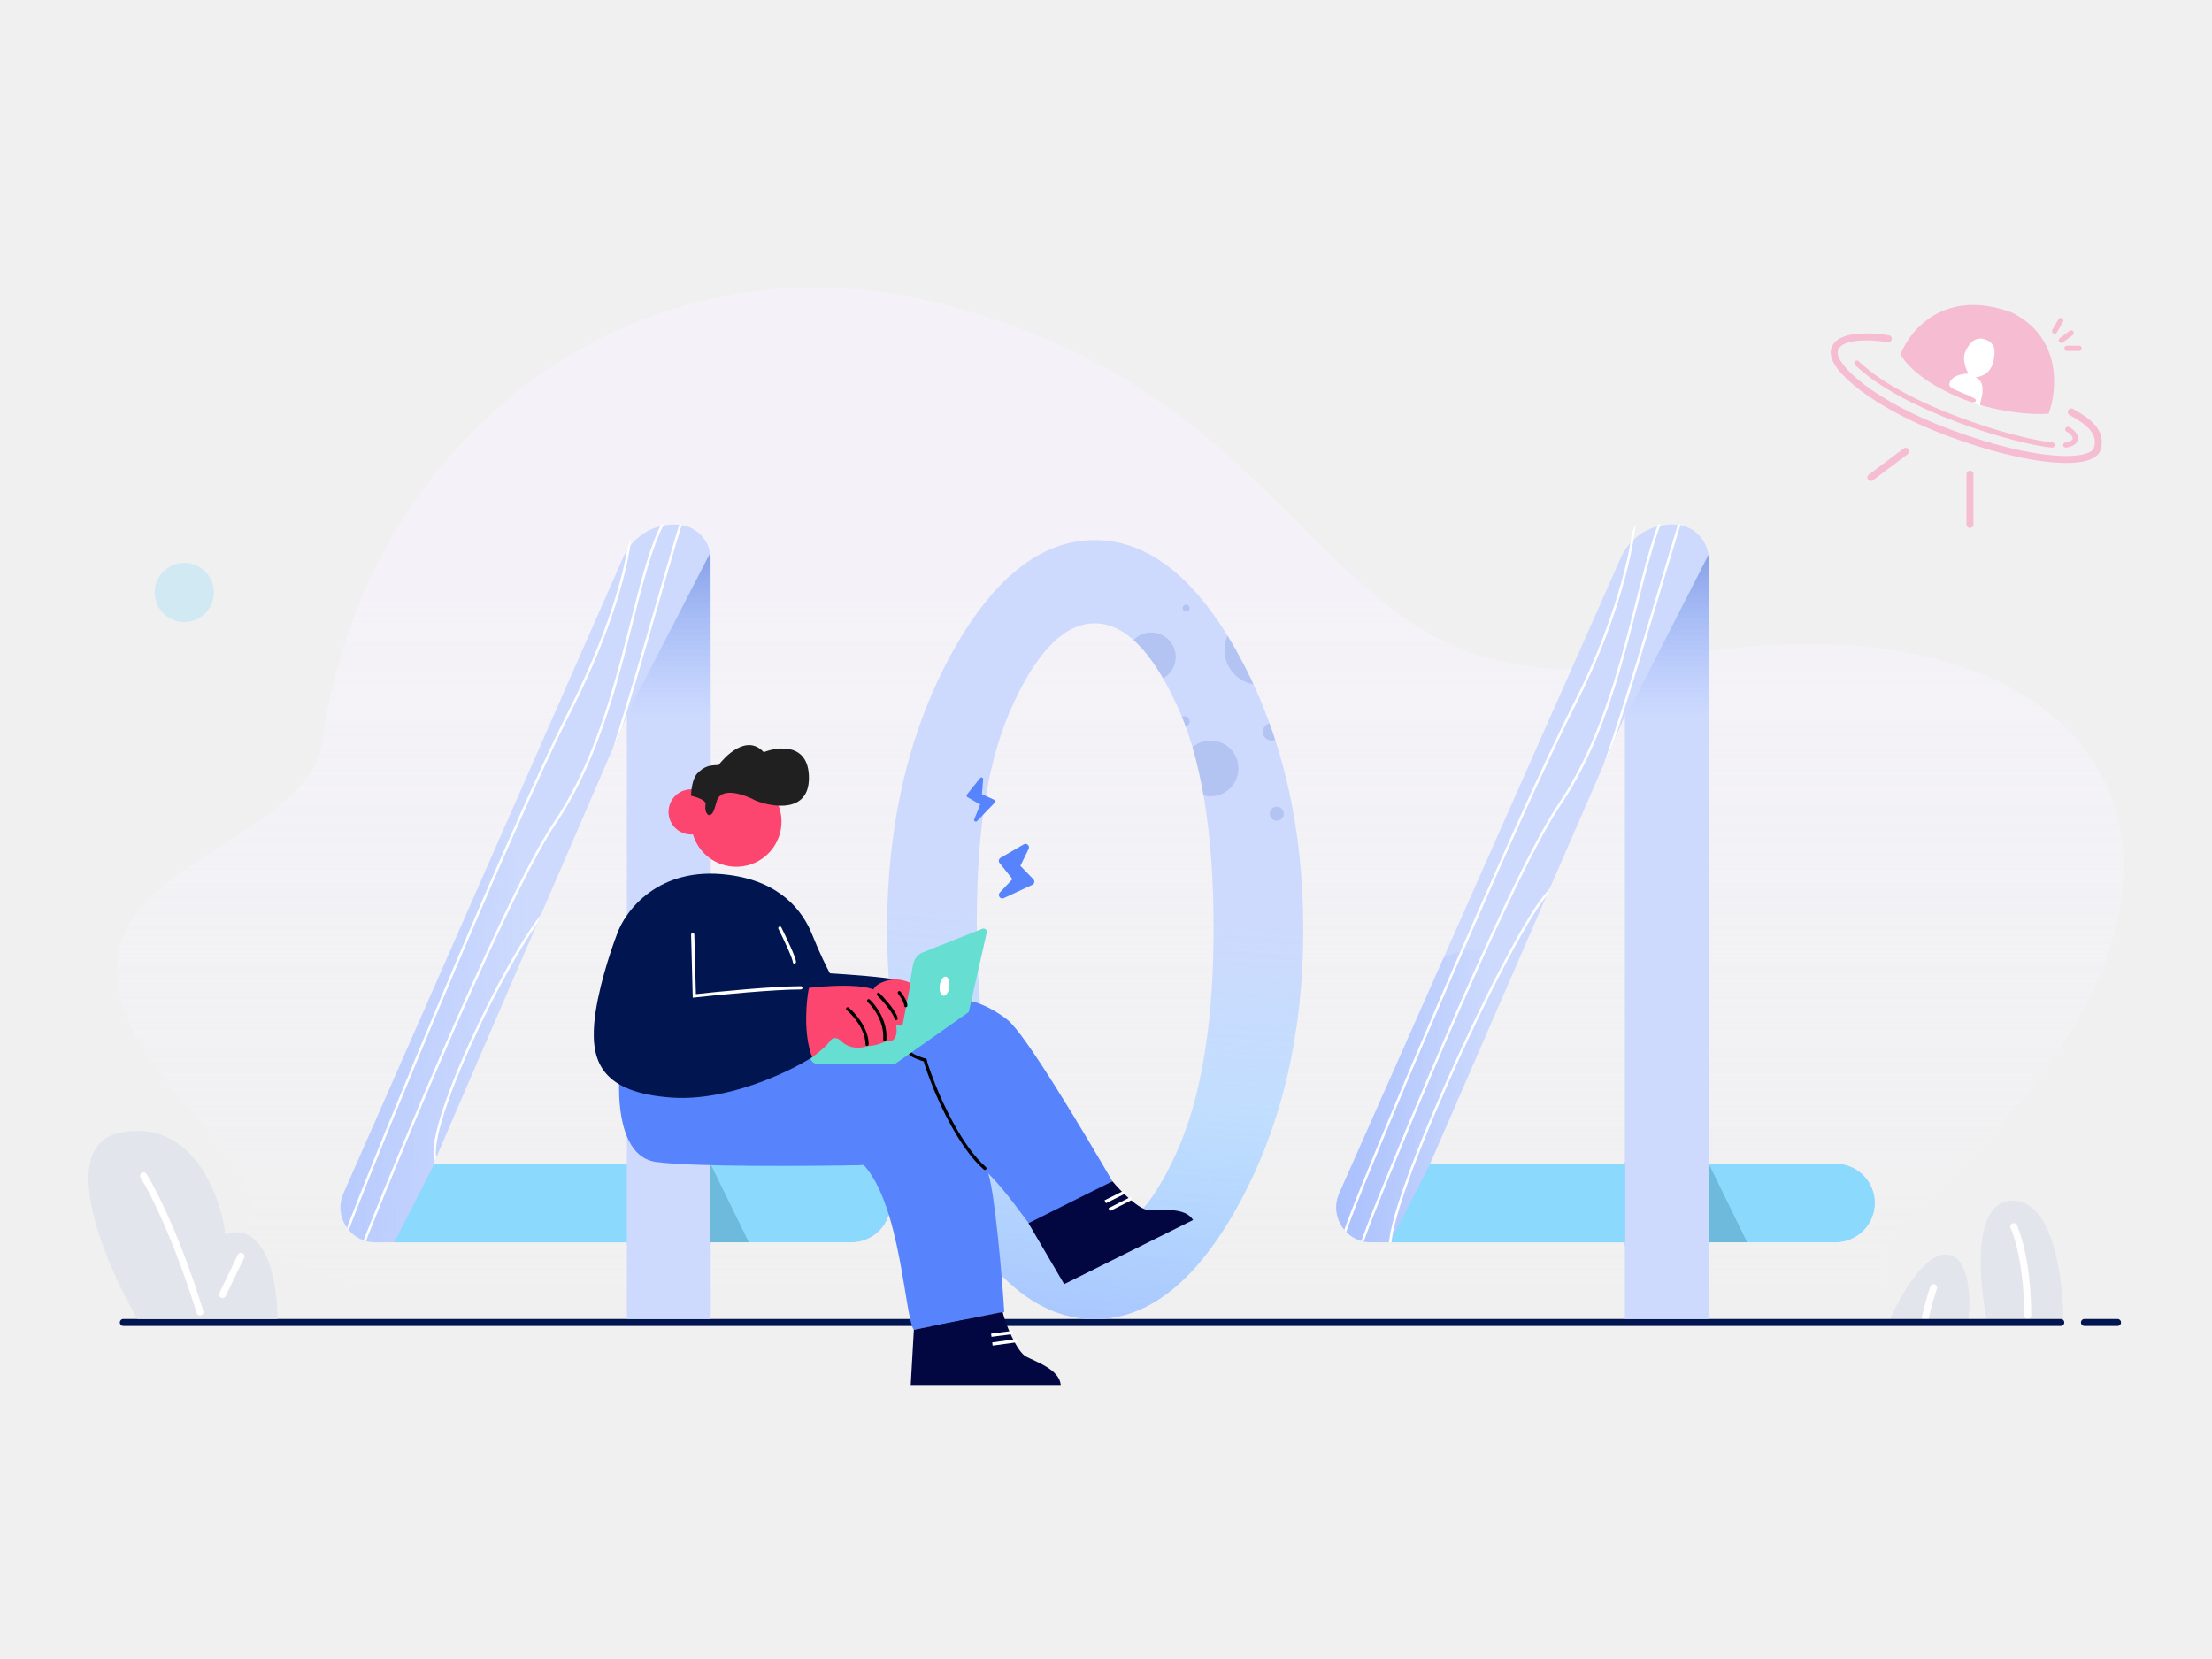
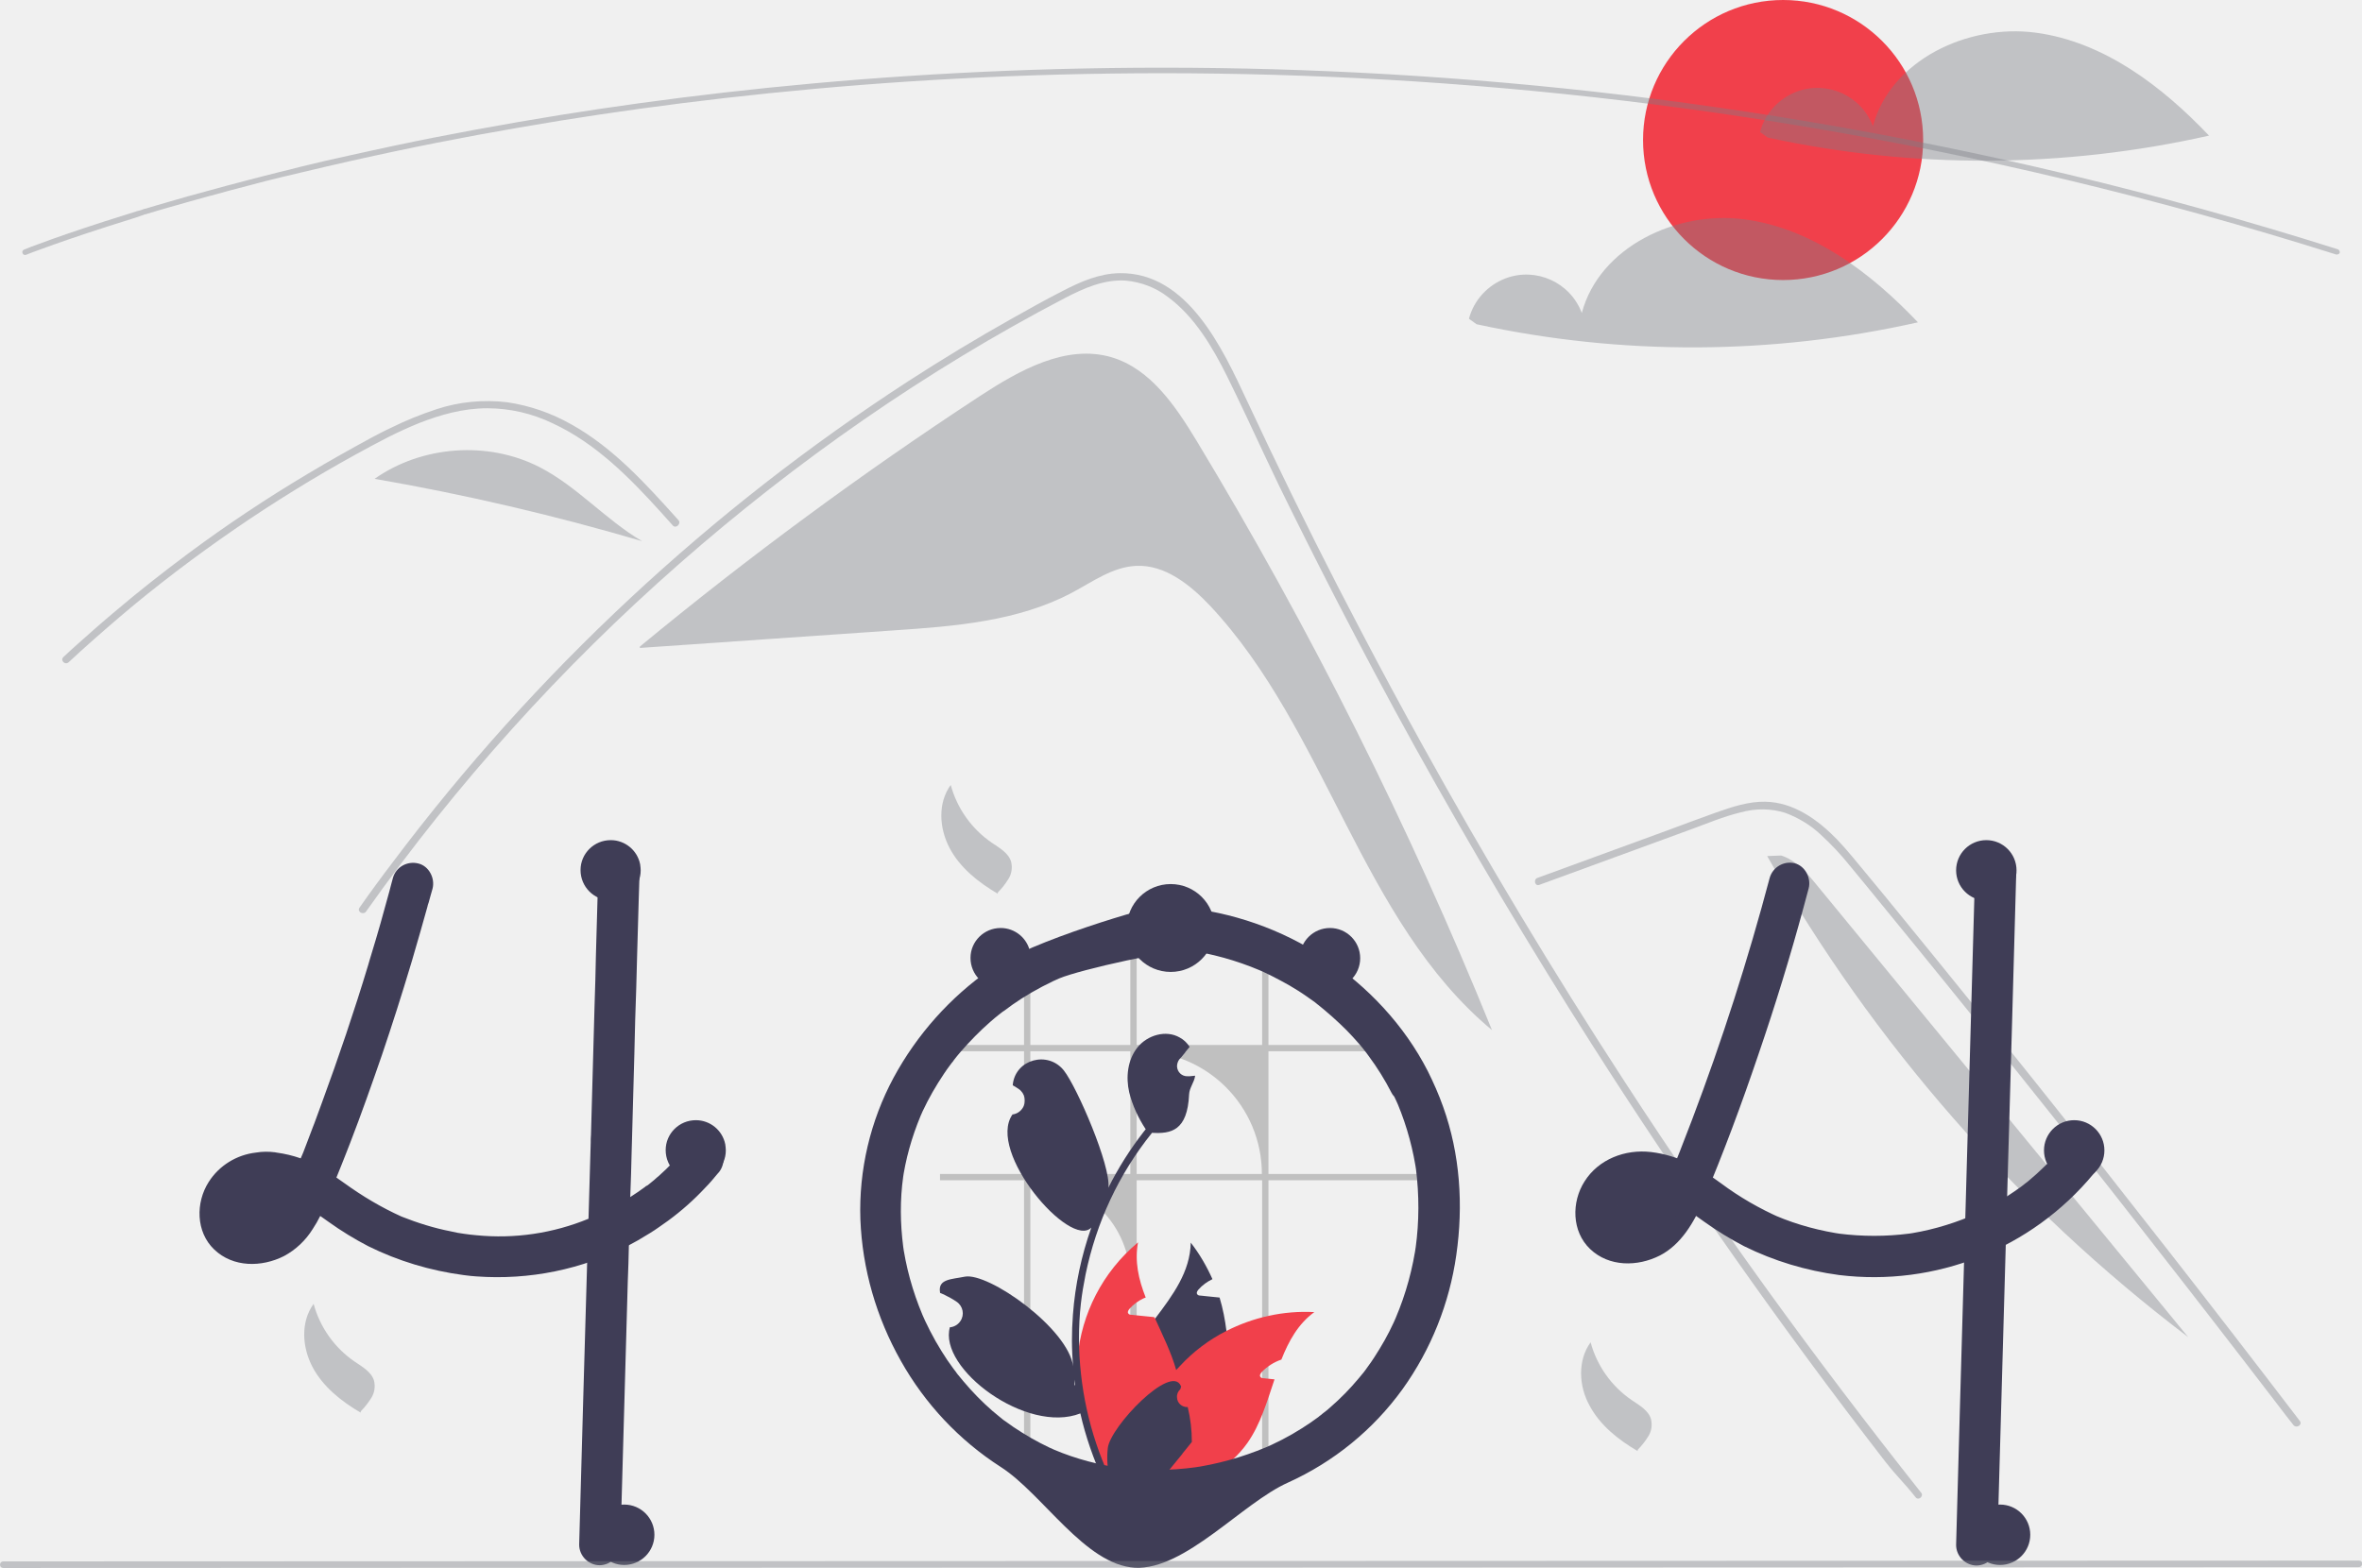
- <svg xmlns="http://www.w3.org/2000/svg" viewBox="0 0 400 300" fill="none">
-   <circle opacity=".3" cx="33.329" cy="107.131" r="5.356" fill="#8BD9FC" />
-   <path d="M373.107 238.514h-13.863c-1.471-7.141-2.584-21.424 4.726-21.424 7.309 0 9.137 14.283 9.137 21.424Z" fill="#E2E5EC" />
-   <path d="M364.151 221.816c.84 1.785 2.52 7.499 2.52 16.068" stroke="#FFFEFE" stroke-width="1.26" stroke-linecap="round" />
-   <path d="M355.958 238.514H341.78c1.786-4.096 6.365-12.162 10.398-11.657 4.032.504 4.2 7.981 3.78 11.657Z" fill="#E2E5EC" />
-   <path d="M349.657 232.843c-.525 1.576-1.575 5.041-1.575 6.302" stroke="#FFFEFE" stroke-width="1.26" stroke-linecap="round" />
-   <path opacity=".6" d="M34.84 201.221c-40.337-44.164 20.284-44.435 23.447-67.198 7.684-55.319 57.32-93.027 111.792-79.099 73.24 18.719 67.033 76.611 129.865 64.354 80.714-15.706 114.15 37.333 51.403 94.438-32.732 29.792 19.258 25.667 19.258 25.667l-294.482 1.022c-34.78-30.41 7.822-1.098-17.836-10.077-32.063-11.201 3.097-.046-23.447-29.107Z" fill="url(#a)" />
-   <path d="M22.301 239.144h350.356M376.932 239.144h5.986" stroke="#011650" stroke-width="1.26" stroke-linecap="round" />
-   <path d="M50.177 238.514h-25.34C18.878 228.2 9.95 207.011 21.901 204.77c14.938-2.8 18.806 16.005 18.806 18.406 7.682-2.454 9.514 9.203 9.47 15.338Z" fill="#E2E5EC" />
-   <path d="M25.966 212.639c1.823 2.934 6.037 11.17 10.198 24.615M43.572 227.177l-3.334 6.936" stroke="#fff" stroke-width="1.26" stroke-linecap="round" />
-   <path d="M128.521 238.514h-15.157v-13.863h-45.49c-4.55 0-7.6-4.673-5.768-8.838l50.548-114.947a10.083 10.083 0 0 1 9.229-6.023h.336a6.301 6.301 0 0 1 6.302 6.301v109.3h25.425a7.103 7.103 0 0 1 7.103 7.103 7.103 7.103 0 0 1-7.103 7.104h-25.425v13.863Zm-15.157-109.101-34.98 81.031h34.98v-81.031ZM160.419 167.918c0-18.586 3.76-34.942 11.279-49.067 7.637-14.126 16.39-21.189 26.26-21.189 9.869 0 18.622 7.063 26.259 21.189 7.636 14.125 11.455 30.543 11.455 49.253s-3.819 35.128-11.455 49.254c-7.637 14.125-16.39 21.188-26.259 21.188-9.87 0-18.623-7.063-26.26-21.188-7.519-14.126-11.279-30.606-11.279-49.44Zm16.214-1.074c0 17.223 2.232 32.051 6.697 41.964 4.465 9.789 9.34 14.683 14.628 14.683 5.287 0 10.162-4.894 14.627-14.683 4.582-9.913 6.873-23.543 6.873-40.89 0-17.719-2.291-31.348-6.873-40.889-4.465-9.541-9.34-14.312-14.627-14.312-5.288 0-10.163 4.771-14.628 14.312s-6.697 21.972-6.697 39.815ZM308.986 238.514H293.83v-13.863h-45.9c-4.557 0-7.607-4.688-5.761-8.854L293.11 100.84a10.083 10.083 0 0 1 9.218-5.997h.357a6.301 6.301 0 0 1 6.301 6.301v109.3h22.856a7.103 7.103 0 0 1 7.103 7.103 7.103 7.103 0 0 1-7.103 7.104h-22.856v13.863ZM293.83 129.413l-35.227 81.031h35.227v-81.031Z" fill="#CDDAFE" />
-   <mask id="b" style="mask-type:alpha" maskUnits="userSpaceOnUse" x="61" y="94" width="278" height="145">
-     <path d="M128.521 238.514h-15.156v-13.863h-45.49c-4.55 0-7.6-4.673-5.769-8.838l53.198-120.97h13.217v115.601h25.425a7.103 7.103 0 1 1 0 14.207h-25.425v13.863Zm-15.156-109.101-34.98 81.031h34.98v-81.031ZM160.42 167.918c0-18.586 3.76-34.942 11.279-49.067 7.637-14.126 16.39-21.189 26.259-21.189s18.622 7.063 26.259 21.189c7.637 14.125 11.455 30.543 11.455 49.253s-3.818 35.128-11.455 49.254c-7.637 14.125-16.39 21.188-26.259 21.188s-18.622-7.063-26.259-21.188c-7.519-14.126-11.279-30.606-11.279-49.44Zm16.214.186c0 17.223 2.232 30.791 6.696 40.704 4.465 9.789 9.341 14.683 14.628 14.683 5.287 0 10.163-4.894 14.628-14.683 4.582-9.913 6.873-23.543 6.873-40.89 0-17.719-2.291-31.348-6.873-40.889-4.465-9.541-9.341-14.312-14.628-14.312-5.287 0-10.163 4.771-14.628 14.312-4.464 9.541-6.696 23.232-6.696 41.075ZM308.986 238.514H293.83v-13.863h-45.9c-4.557 0-7.607-4.688-5.761-8.854l53.6-120.954h13.217v115.601h22.856a7.104 7.104 0 1 1 0 14.207h-22.856v13.863ZM293.83 129.413l-35.227 81.031h35.227v-81.031Z" fill="#CDDAFE" />
-   </mask>
-   <g mask="url(#b)">
-     <ellipse opacity=".8" cx="198.741" cy="177.076" rx="44.11" ry="63.329" transform="rotate(-180 198.741 177.076)" fill="url(#c)" />
-     <ellipse cx="197.48" cy="201.651" rx="44.11" ry="57.027" fill="url(#d)" />
-     <ellipse opacity=".6" cx="54.998" cy="195.995" rx="44.11" ry="58.603" transform="rotate(22.14 54.998 195.995)" fill="url(#e)" />
-     <ellipse opacity=".6" cx="247.196" cy="226.466" rx="19.626" ry="58.603" transform="rotate(22.14 247.196 226.466)" fill="url(#f)" />
-     <path d="m71.138 224.966 7.561-14.808h34.658v14.808h-42.22Z" fill="#8BD9FC" />
-     <mask id="g" style="mask-type:alpha" maskUnits="userSpaceOnUse" x="71" y="210" width="43" height="15">
-       <path d="m71.138 224.966 7.561-14.808h34.658v14.808h-42.22Z" fill="#8BD9FC" />
-     </mask>
-     <g mask="url(#g)">
-       <ellipse rx="20.794" ry="31.822" transform="matrix(-1 0 0 1 74.603 213.624)" fill="url(#h)" style="mix-blend-mode:multiply" opacity=".6" />
-     </g>
-     <path d="m251.042 225.281 7.715-15.123h35.134v15.123h-42.849Z" fill="#8BD9FC" />
-     <mask id="i" style="mask-type:alpha" maskUnits="userSpaceOnUse" x="251" y="210" width="43" height="16">
-       <path d="m251.042 225.281 7.715-15.123h35.134v15.123h-42.849Z" fill="#8BD9FC" />
-     </mask>
-     <g mask="url(#i)">
-       <ellipse rx="20.794" ry="31.822" transform="matrix(-1 0 0 1 255.453 213.624)" fill="url(#j)" style="mix-blend-mode:multiply" opacity=".6" />
-     </g>
-     <path d="M128.48 210.158h25.521a7.248 7.248 0 0 1 0 14.493H128.48v-14.493ZM309.014 210.158h23a7.248 7.248 0 0 1 0 14.493h-23v-14.493Z" fill="#8BD9FC" />
-     <path d="M128.48 224.651v-14.178l6.932 14.178h-6.932ZM309.014 224.651v-14.178l6.932 14.178h-6.932Z" fill="#6DBADD" />
-     <path d="m113.042 129.815 15.438-29.931v29.931h-15.438Z" fill="url(#k)" />
-     <path d="m293.891 129.815 15.123-29.616.315 29.616h-15.438Z" fill="url(#l)" />
-     <path d="M114.016 94.493c.371 4.57-2.625 17.776-11.171 34.503-10.683 20.91-39.795 91.472-41.474 97.545-1.343 4.859 2.267 4.876 3.78 0 .997-3.211 25.43-63.343 35.139-77.657 12.137-17.893 13.825-42.923 19.528-54.095 5.703-11.172 7.848-4.138 9.239-2.677 1.266 1.33 1.996-21.022-1.682-9.29-4.958 8.871-18.931 70.821-28.511 81.651-7.247 8.191-23.031 41.427-19.85 45.685M295.753 91.063c.371 4.57-2.453 19.504-10.999 36.232-10.683 20.91-39.967 89.743-41.646 95.817-1.343 4.859 2.268 4.876 3.781 0 .996-3.211 25.429-63.343 35.138-77.657 12.137-17.893 13.825-42.923 19.528-54.095 5.703-11.172 7.848-4.138 9.239-2.677 1.266 1.33 1.997-21.022-1.682-9.29-4.958 8.871-19.819 71.415-29.399 82.244-7.247 8.192-31.223 60.647-28.041 64.905" stroke="#fff" stroke-width=".441" />
-     <circle opacity=".3" cx="208.192" cy="118.788" r="4.411" fill="#758CD6" />
-     <circle opacity=".3" cx="214.179" cy="130.446" r=".945" fill="#758CD6" />
-     <circle opacity=".3" cx="214.494" cy="109.966" r=".63" fill="#758CD6" />
-     <circle opacity=".3" cx="229.932" cy="132.336" r="1.575" fill="#758CD6" />
-     <circle opacity=".3" cx="230.877" cy="147.144" r="1.26" fill="#758CD6" />
-     <circle opacity=".3" cx="218.905" cy="138.952" r="5.041" fill="#758CD6" />
-     <circle opacity=".3" cx="227.727" cy="117.528" r="6.301" fill="#758CD6" />
-   </g>
-   <path d="M373.918 77.64c1.524.761 2.221 2.468-.367 2.835m-2.469 0c-6.617-.63-26.781-6.617-35.288-14.808" stroke="#F6BCD1" stroke-width=".945" stroke-linecap="round" stroke-linejoin="round" />
-   <path d="M363.836 56.53c-12.099-4.538-18.484 3.15-20.165 7.56.42.841 2.836 4.412 10.082 7.563 7.031 3.056 13.863 3.36 16.699 3.15 1.575-4.2 2.458-13.737-6.616-18.274Z" fill="#F6BCD1" />
-   <path d="M359.424 61.57c-1.105-.553-2.835-.82-4.096 2.206-.504 1.26.21 3.045.631 3.78-1.051 0-3.214.378-3.466 1.89 0 .316 0 .63 1.575 1.261 1.26.504 2.416 1.05 2.836 1.26.21.105.567.378.315.63-.209.21-.577.144-.816.056l-.129-.056c.035.018.079.038.129.056l1.698.728c.065.235.249.226.378.162l-.378-.162c-.041-.149-.034-.394.063-.784.315-1.26.945-3.465-.945-4.41.63 0 2.52-.316 3.151-2.521.63-2.206.315-3.466-.946-4.096Z" fill="#fff" />
-   <path d="M341.466 61.255c-3.256-.525-9.263-.82-9.768 2.206-.504 3.024 7.247 9.767 20.795 14.808 15.159 5.64 25.881 5.986 26.781 2.835.9-3.15-1.891-5.04-4.726-6.616" stroke="#F6BCD1" stroke-width="1.26" stroke-linecap="round" stroke-linejoin="round" />
-   <path stroke="#F6BCD1" stroke-width=".945" stroke-linecap="round" stroke-linejoin="round" d="m374.516 60.215-1.764 1.323M372.642 57.963l-1.103 1.91M375.965 62.988h-2.205" />
-   <path d="m344.616 81.61-6.301 4.726M356.235 85.748v9.095" stroke="#F6BCD1" stroke-width="1.26" stroke-linecap="round" stroke-linejoin="round" />
-   <path d="M182.185 184.416c3.269 2.569 13.913 20.531 18.973 29.19l-14.887 7.882c-1.07-1.265-4.32-6.072-7.589-9.341 1.167 3.269 2.53 18.584 2.919 25.103a3067.97 3067.97 0 0 0-16.347 3.211c-1.634-2.101-2.335-22.476-9.049-29.774l-3.502-3.21 2.043-11.677 20.141-14.886c1.07.097 4.028.934 7.298 3.502Z" fill="#5783FC" />
-   <path d="m192.438 232.212 23.315-11.599c-1.459-2.336-5.546-1.752-7.881-1.752-1.868 0-5.254-3.503-6.714-5.254l-15.179 7.589 6.459 11.016Z" fill="#020641" />
-   <path stroke="#fff" stroke-width=".584" d="m199.869 217.319 3.503-1.751M200.584 218.747l3.956-2.012" />
-   <path d="M164.688 250.454h27.129c-.247-2.743-4.157-4.067-6.241-5.122-1.667-.843-3.756-5.86-4.267-8.081l-16.054 3.211-.567 9.992Z" fill="#020641" />
-   <path stroke="#fff" stroke-width=".584" d="m179.258 241.452 3.884-.505M179.464 243.036l4.398-.603" />
-   <path d="M118.55 210.104c-6.538-.934-7.005-11.481-6.422-16.638l63.051-14.303v1.751l-9.341 5.254-1.751 4.087 3.211 1.459 1.167 4.087c-2.53-.195-8.29.175-11.092 3.211-2.802 3.036-1.946 9.049-1.168 11.676-9.827.194-31.116.35-37.655-.584Z" fill="#5783FC" />
-   <path d="M178.098 211.272c-4.379-3.795-7.998-11.968-9.049-14.595-.584-1.46-1.557-3.99-1.751-4.963-.682-.194-2.161-.7-2.628-1.167" stroke="#000" stroke-width=".584" stroke-linecap="round" />
-   <path d="m175.179 183.011-13.271 9.341h-14.173c-1.09 0-1.586-1.361-.751-2.062l4.843-4.068 11.649-2.627 1.648-9.2a2.916 2.916 0 0 1 1.799-2.199l10.73-4.249a.584.584 0 0 1 .784.672l-3.258 14.392Z" fill="#66DED2" />
-   <path fill-rule="evenodd" clip-rule="evenodd" d="M133.145 156.739a8.174 8.174 0 1 0-6.196-13.502 4.086 4.086 0 1 0-1.642 7.651 8.175 8.175 0 0 0 7.838 5.851Z" fill="#FC466F" />
-   <path d="M146.281 140.685c0-6.305-5.449-5.741-8.173-4.67-3.211-3.503-7.298 1.167-8.174 2.335-1.751 0-2.627.292-3.794 1.459-.934.934-1.168 3.114-1.168 4.087.876.194 2.627.759 2.627 1.459-.233 1.401.292 1.946.584 2.044.876 0 1.053-1.408 1.46-2.627.875-2.628 5.254-.973 7.005 0 3.211 1.264 9.633 2.218 9.633-4.087Z" fill="#202020" />
-   <path d="M131.686 158.199c-12.61-1.635-18.682 6.519-20.141 10.8-1.168 3.016-3.62 10.45-4.087 16.055-.584 7.005 1.46 12.551 14.011 13.427 10.042.701 21.115-4.573 25.396-7.297l4.962-7.59c4.184-1.946 12.085-5.955 10.217-6.422-1.869-.467-8.757-.973-11.968-1.167-.487-.876-1.81-3.503-3.211-7.006-1.752-4.378-5.838-9.633-15.179-10.8Z" fill="#011650" />
-   <path d="M146.865 191.184c-1.635-4.204-1.071-10.217-.584-12.552 8.465-.876 10.8 0 11.676.292.233-.701 1.459-1.46 3.211-1.752 1.751-.292 3.503.584 3.503.584l-1.46 7.59c-.194.097-.7.233-1.167 0 .467 2.802-.973 3.113-1.752 2.919-.584.291-2.043.875-3.211.875-2.919.876-4.378-.292-4.962-.875-.584-.584-1.46-.876-2.043 0-.584.875-2.044 2.043-3.211 2.919Z" fill="#FC466F" />
-   <path d="m125.264 169 .292 11.092c4.379-.487 14.362-1.46 19.265-1.46M141.027 167.832c.876 1.751 2.627 5.429 2.627 6.13" stroke="#fff" stroke-width=".584" stroke-linecap="round" />
-   <path d="M153.287 182.427c1.167.973 3.502 3.62 3.502 6.422M157.081 180.967c1.07.973 3.153 3.737 2.919 7.006M158.833 179.799c.973.973 2.977 3.211 3.21 4.379M162.627 179.507c.389.487 1.168 1.635 1.168 2.336" stroke="#000" stroke-width=".584" stroke-linecap="round" />
-   <ellipse cx="170.801" cy="178.34" rx=".876" ry="1.751" transform="rotate(7.122 170.801 178.34)" fill="#fff" />
-   <path d="m180.931 155.117 4.196-2.427c.538-.311 1.154.264.881.823l-1.492 3.053 2.348 2.433a.63.63 0 0 1-.187 1.009l-5.155 2.401c-.629.293-1.201-.497-.725-1.003l2.289-2.435-2.331-2.915a.63.63 0 0 1 .176-.939ZM174.853 143.68l2.382-2.976c.191-.239.575-.086.549.218l-.223 2.684 2.233 1.029a.31.31 0 0 1 .094.495l-3.207 3.349c-.236.246-.637-.013-.51-.329l1.078-2.672-2.31-1.338a.308.308 0 0 1-.086-.46Z" fill="#5783FC" />
-   <defs>
-     <linearGradient id="a" x1="201.893" y1="108.609" x2="201.893" y2="240.405" gradientUnits="userSpaceOnUse">
-       <stop stop-color="#F7F4FD" />
-       <stop offset="1" stop-color="#F7F4FD" stop-opacity="0" />
-     </linearGradient>
-     <linearGradient id="c" x1="186.768" y1="113.747" x2="182.306" y2="188.099" gradientUnits="userSpaceOnUse">
-       <stop stop-color="#ABE7FF" />
-       <stop offset="1" stop-color="#ADE4FF" stop-opacity="0" />
-     </linearGradient>
-     <linearGradient id="d" x1="194.645" y1="251.117" x2="202.045" y2="197.234" gradientUnits="userSpaceOnUse">
-       <stop stop-color="#A4BCFE" />
-       <stop offset="1" stop-color="#B0C5FD" stop-opacity="0" />
-     </linearGradient>
-     <linearGradient id="e" x1="47.309" y1="221.217" x2="99.469" y2="200.52" gradientUnits="userSpaceOnUse">
-       <stop stop-color="#92AFFD" />
-       <stop offset="1" stop-color="#92AFFD" stop-opacity="0" />
-     </linearGradient>
-     <linearGradient id="f" x1="247.196" y1="240.392" x2="272.201" y2="230.641" gradientUnits="userSpaceOnUse">
-       <stop stop-color="#92AFFD" />
-       <stop offset="1" stop-color="#92AFFD" stop-opacity="0" />
-     </linearGradient>
-     <linearGradient id="h" x1="28.671" y1="18.904" x2="3.896" y2="20.454" gradientUnits="userSpaceOnUse">
-       <stop stop-color="#92AFFD" />
-       <stop offset="1" stop-color="#92AFFD" stop-opacity="0" />
-     </linearGradient>
-     <linearGradient id="j" x1="28.671" y1="18.904" x2="3.896" y2="20.454" gradientUnits="userSpaceOnUse">
-       <stop stop-color="#6DBADD" />
-       <stop offset="1" stop-color="#8BD9FC" stop-opacity="0" />
-     </linearGradient>
-     <linearGradient id="k" x1="120.761" y1="94.843" x2="120.761" y2="129.815" gradientUnits="userSpaceOnUse">
-       <stop stop-color="#7793DE" />
-       <stop offset="1" stop-color="#92AFFD" stop-opacity="0" />
-     </linearGradient>
-     <linearGradient id="l" x1="301.61" y1="94.843" x2="301.61" y2="129.815" gradientUnits="userSpaceOnUse">
-       <stop stop-color="#7793DE" />
-       <stop offset="1" stop-color="#92AFFD" stop-opacity="0" />
-     </linearGradient>
-   </defs>
+ <svg xmlns="http://www.w3.org/2000/svg" id="_1" viewBox="0 0 860.1 571.1">
+   <style>.st0{opacity:.4;fill:#7a7e85}.st1{fill:#f1404b}.st2{fill:#3f3d56}</style>
+   <path class="st0" d="M435.7 160.5c-7.7-12.7-16.8-26.2-31-30.4-16.5-4.8-33.4 4.7-47.8 14.1-42.9 28.1-84.3 58.6-123.9 91.3v.5c30.8-2.1 61.6-4.3 92.5-6.4 22.3-1.5 45.3-3.3 65-13.8 7.5-4 14.7-9.3 23.2-9.7 10.5-.5 19.7 6.9 26.9 14.5 42.6 45.4 54.9 114.8 102.7 154.6-30.1-74.2-66.1-146-107.6-214.7z" />
+   <path class="st0" d="M697.6 545.4c-4.7-5.9-6.6-7.3-11.3-13.3-37.8-48.9-73.4-99.5-106.7-151.8-22.6-35.5-44.1-71.7-64.5-108.5-9.7-17.5-19.1-35.2-28.3-53-7.1-13.8-14.1-27.7-20.9-41.6l-5.7-12c-4.4-9.4-8.8-18.9-13.4-28.2-5.3-10.6-11.8-21.7-21.6-28.9-4.4-3.4-9.8-5.4-15.3-5.9-7.9-.5-15.3 2.8-22.2 6.4-50.4 26.3-97.7 59.3-140.4 96.8-42.8 37.6-81.1 80.1-114 126.6-1 1.4-3.4.1-2.4-1.4 4-5.7 8.1-11.3 12.3-16.8 51.8-68.9 115.3-128.1 187.6-175 12.2-7.9 24.6-15.4 37.2-22.5 6.4-3.6 12.8-7.2 19.3-10.5 6.4-3.3 13.1-6.2 20.4-6.3 24.8-.4 37.6 27.7 46.4 46.5 2.8 5.9 5.6 11.9 8.4 17.8 10.7 22.4 21.8 44.6 33.4 66.6 7.1 13.6 14.4 27.1 21.8 40.5 23.1 41.8 47.7 82.8 73.8 122.9 34.5 53.1 68.7 100.1 108 149.8 1.2 1.2-.8 3.1-1.9 1.8zM245 191.4c-1.4-1.6-2.9-3.2-4.3-4.8-11.4-12.6-23.7-25.1-39.4-32.4-7.5-3.6-15.6-5.5-23.9-5.5-8.6 0-16.9 2.3-24.8 5.4-3.7 1.5-7.4 3.2-11 5-4.1 2.1-8.2 4.3-12.2 6.5-7.6 4.2-15 8.5-22.4 13.1-14.6 9-28.8 18.8-42.5 29.2-7.1 5.4-14.1 11-20.9 16.8-6.3 5.4-12.6 10.9-18.6 16.5-1.3 1.2-3.2-.7-1.9-1.9 1.6-1.5 3.2-3 4.8-4.4 4.6-4.1 9.2-8.2 14-12.2 8.6-7.3 17.5-14.3 26.5-21 14.1-10.5 28.7-20.2 43.8-29.2 7.5-4.5 15.2-8.8 22.9-13 2.3-1.2 4.7-2.5 7.1-3.6 5.4-2.7 11.1-5 16.9-6.9 8.2-2.7 16.9-3.5 25.5-2.5 8.3 1.2 16.3 4 23.5 8.1 15.4 8.6 27.3 21.9 39 34.9 1 1.2-.9 3.2-2.1 1.9z" />
+   <path class="st0" d="M560.5 322.3l36.9-13.5 18.3-6.7c6-2.2 11.9-4.7 18.1-6.2 5.4-1.5 11.1-1.5 16.4.2 4.7 1.8 9.1 4.4 12.8 7.9 3.8 3.5 7.3 7.2 10.5 11.2 4 4.8 7.9 9.6 11.9 14.5 16.3 19.9 32.5 39.9 48.6 60s32.1 40.3 47.9 60.6c15.9 20.3 31.7 40.7 47.4 61.2 1.9 2.5 3.8 5 5.8 7.5 1.1 1.4 3.4 0 2.4-1.4-15.8-20.7-31.7-41.3-47.7-61.8-16.1-20.6-32.2-41.1-48.5-61.5-16.3-20.4-32.7-40.7-49.2-60.9-4.1-5-8.2-10.1-12.4-15.1-3.5-4.2-6.9-8.5-10.7-12.5-7-7.2-15.8-13.6-26.2-13.8-6.2-.1-12.1 1.9-17.8 3.9-6.2 2.2-12.3 4.5-18.5 6.8l-37.2 13.6-9.3 3.4c-1.8.5-1.1 3.2.5 2.6zM196.4 170.1c-18.8-9.6-42.8-7.8-60 4.3 32.9 5.7 65.4 13.3 97.4 22.7-13.3-7.8-23.7-20-37.4-27z" />
+   <path class="st0" d="M661.6 322.4c-3.6-4.4-7.6-9.1-13-10.8l-5.1.2C682.2 380 734.3 439.6 796.8 487c-45-54.9-90.1-109.7-135.2-164.6zM346.2 285.9c2.3 8.5 7.6 16 14.9 21 2.8 1.9 6.2 3.8 7.1 7 .5 2.1.2 4.3-.9 6.1-1.1 1.8-2.4 3.5-3.9 5l-.1.5c-7-4.1-13.7-9.4-17.5-16.6s-4.4-16.4.4-23M579.2 488.9c2.3 8.5 7.6 16 14.9 21 2.8 1.9 6.2 3.8 7.1 7 .5 2.1.2 4.3-.9 6.1-1.1 1.8-2.4 3.5-3.9 5l-.1.5c-7-4.1-13.7-9.4-17.5-16.6-3.9-7-4.4-16.4.4-23M114.2 474.9c2.3 8.5 7.6 16 14.9 21 2.8 1.9 6.2 3.8 7.1 7 .5 2.1.2 4.3-.9 6.1-1.1 1.8-2.4 3.5-3.9 5l-.1.5c-7-4.1-13.7-9.4-17.5-16.6s-4.4-16.4.4-23" />
+   <circle class="st1" cx="649.3" cy="51" r="51" />
+   <path class="st0" d="M741.3 11.9c-24.7-3.3-52.9 10-59.3 34.1-4.2-11.2-16.7-16.8-27.8-12.6-6.5 2.5-11.5 7.9-13.3 14.7l2.8 2c53 11.5 107.8 11.2 160.7-.7-17.2-18.1-38.4-34.2-63.1-37.5zM635.3 79.9c-24.7-3.3-52.9 10-59.3 34.1-4.2-11.2-16.7-16.8-27.8-12.6-6.5 2.5-11.5 7.9-13.3 14.7l2.8 2c53 11.5 107.8 11.2 160.7-.7-17.2-18.1-38.4-34.2-63.1-37.5z" />
+   <path class="st0" d="M851 92.7h-.3C586.3 9.1 353.3 20 204.3 43.9c-20.3 3.3-40.6 7-60.4 11.2-5.1 1.1-10.3 2.2-15.6 3.4-6.3 1.4-12.6 2.9-18.5 4.3-2.6.6-5.1 1.2-7.6 1.8-3.8.9-7.6 1.9-11.7 3-4.6 1.2-9.2 2.4-13.8 3.7h-.1c-5.2 1.4-10.3 2.9-15.3 4.3-2.7.8-5.3 1.5-7.8 2.3-.3.1-.5.2-.8.2l-.5.2-.9.3-.8.3c-1 .3-1.9.6-2.8.9-24.5 7.6-38 12.9-38.2 13-.5.2-1.1 0-1.3-.6-.2-.5 0-1.1.6-1.3.1-.1 13.7-5.5 38.3-13.1.9-.3 1.9-.6 2.8-.9l.8-.2h.1l.9-.3.5-.2c.3-.1.5-.2.8-.2 2.5-.8 5.1-1.5 7.8-2.3 5-1.5 10.1-2.9 15.3-4.3 4.6-1.3 9.3-2.5 13.8-3.7 4.1-1.1 7.9-2 11.7-3 2.5-.6 5-1.2 7.6-1.9 6-1.5 12.2-2.9 18.6-4.3 5.3-1.2 10.6-2.3 15.6-3.4 19.8-4.2 40.2-7.9 60.5-11.2C353.2 18 586.5 7 851.3 90.8c.5.2.8.7.7 1.3-.2.3-.5.6-1 .6z" />
+   <path class="st2" d="M263 419.8c-.3-1-.9-1.9-1.7-2.7-.3-.3-.6-.5-.9-.7-2.6-1.7-6.5-2.1-9 0l-.7.7c-.7.9-1.5 1.8-2.3 2.7-1.3 1.5-2.6 2.9-4 4.2l-1.2 1.2-.7.7c-.9.8-1.8 1.7-2.7 2.5-.5.4-1 .8-1.5 1.3-.7.6-1.5 1.2-2.2 1.8-.1 0-.1.1-.2.2h-.1c-.2.2-.4.2-.5.3 0 0 .1 0 .1-.1-.2.1-.4.3-.5.4-1.8 1.3-3.5 2.5-5.4 3.7-4.5 2.9-9.3 5.4-14.2 7.5-.3.1-.7.3-1 .4-12.9 5.3-26.9 7.4-40.9 6-1.4-.1-2.8-.3-4.3-.5-1.6-.2-3.3-.5-4.9-.9-6.2-1.2-12.2-3.1-18-5.4-7.3-3.3-14.2-7.4-20.7-12.1l-3-2.1c1.1-2.8 2.3-5.6 3.4-8.5.5-1.4 1.1-2.7 1.6-4.1 4.1-10.6 7.9-21.4 11.6-32.1 3.7-10.9 7.2-21.9 10.5-32.9.3-1.1.7-2.2 1-3.4 1.7-5.8 3.4-11.7 5-17.5.1-.6.3-1.1.5-1.7.5-1.7.9-3.4 1.4-5 1-3.8-1.3-8.3-5.2-9.2-4-1-8.1 1.3-9.2 5.2-.4 1.6-.9 3.2-1.3 4.9-2.1 7.8-4.3 15.6-6.7 23.4-.3 1.1-.7 2.2-1 3.4-5.1 16.9-10.8 33.7-16.9 50.3-.7 2-1.5 4-2.2 6-.4 1-.7 2-1.1 2.9-.7 1.9-1.5 3.9-2.2 5.8-.4 1.1-.9 2.3-1.3 3.4l-.9 2.1c-2.9-1-5.8-1.7-8.8-2.1l-.5-.1c-2.3-.3-4.7-.3-7 .1-7 .8-13.4 4.7-17.2 10.7-4.8 7.5-4.7 18.2 2 24.6 6.9 6.6 17.3 6.5 25.4 2.4 4.3-2.3 7.9-5.7 10.5-9.9 1-1.5 1.9-3.1 2.7-4.7.2.1.4.3.6.4.8.6 1.6 1.1 2.4 1.7 4.6 3.3 9.5 6.3 14.5 8.9 10.9 5.4 22.6 8.9 34.6 10.5.3 0 .5.1.8.1 1.3.2 2.7.3 4 .4 19.2 1.4 38.5-2.5 55.6-11.4 1.4-.8 2.9-1.5 4.3-2.4 2.2-1.3 4.4-2.6 6.5-4.1 1.1-.8 2.3-1.6 3.4-2.4 4.9-3.6 9.4-7.6 13.5-12 1.6-1.6 3.1-3.4 4.5-5.1 1.4-1.4 2.1-3.3 2.2-5.3 0-.6-.2-1.5-.5-2.4zM97.4 443.7c.2-.2.4-.3.6-.5 0 .1-.3.3-.6.5zm3.2-3.3c-.2.3-.4.5-.7.8-.7.8-1.5 1.5-2.2 2.2-.1.1-.2.2-.4.3-.1.1-.3.1-.4.2-.4.3-.9.5-1.3.7-.9.3-1.8.6-2.7.8-.7.1-1.4.1-2.1 0-.5-.1-1-.2-1.5-.4-.2-.1-.5-.3-.7-.4l-.2-.2-.3-.3-.3-.6c-.1-.2-.1-.5-.2-.8v-1.4c.1-.6.3-1.3.5-1.9.2-.4.4-.9.7-1.3l.2-.4c.1-.2.3-.3.5-.5.3-.3.6-.6.9-.8.6-.4 1.1-.7 1.8-1 1-.3 1.9-.6 2.9-.8 1.5-.1 2.9-.1 4.4 0 1.4.2 2.8.6 4.1 1-.8 1.6-1.7 3.1-2.8 4.5-.1.2-.1.3-.2.3zm-11.1-3.3c-.1.1-.2.3-.3.4.1-.1.2-.2.3-.4z" />
+   <path class="st2" d="M232.9 317.7c-.1 3.1-.2 6.3-.3 9.4L232 348c-.2 7.8-.4 15.7-.7 23.5l-.3 12.2-.9 32.7c0 1.1-.1 2.2-.1 3.4-.1 5.4-.3 10.8-.5 16.2-.2 5.9-.3 11.7-.5 17.6-.1 4.4-.2 8.8-.4 13.2l-2.7 95.8c-.1 4.1-3.4 7.4-7.5 7.5-4.1 0-7.5-3.4-7.5-7.5l1.5-53.9c.5-16.2.9-32.5 1.4-48.7.1-5.4.3-10.7.5-16.1.2-8.1.5-16.1.7-24.2 0-1.1.1-2.2.1-3.4 0-1 0-2 .1-3 .4-15.7.9-31.3 1.3-47 .2-6.2.4-12.3.5-18.5l.6-21.1.3-9.3c.1-4.1 3.4-7.4 7.5-7.5 4.2.3 7.5 3.7 7.5 7.8zM644.4 319.8c-7.9 29.8-17.3 59.1-28.2 87.9-3 7.9-6.1 15.9-9.4 23.7l.8-1.8c-1.5 3.7-3.3 7.3-5.6 10.6-.2.2-.3.4-.5.6.8-1 .9-1.2.4-.6-.3.3-.5.6-.8.9-.7.8-1.5 1.5-2.2 2.2-.2.2-.4.3-.6.5l.9-.7c-.1.3-.9.6-1.1.7-.8.5-1.6.9-2.4 1.2l1.8-.8c-1.4.5-2.8.9-4.2 1.2l2-.3c-1.4.2-2.9.2-4.3 0l2 .3c-1.2-.2-2.3-.5-3.4-.9l1.8.8c-.6-.3-1.1-.6-1.7-.9-.3-.2-1.1-.8 0 0 1.1.9.1.1-.1-.2l-.6-.6c-.9-.9 1 1.6.4.5-.3-.5-.6-1.1-.9-1.6l.8 1.8c-.3-.9-.6-1.7-.7-2.7l.3 2c-.1-1.1-.1-2.3 0-3.4l-.3 2c.2-1.3.5-2.5 1-3.7l-.8 1.8c.3-.8.7-1.6 1.2-2.3.2-.4.5-.7.7-1.1 0 0-1.3 1.5-.6.8.2-.2.4-.4.5-.6l.9-.9c1-1-1.5 1-.3.2.9-.6 1.8-1.1 2.7-1.5l-1.8.8c1.6-.7 3.3-1.1 5-1.3l-2 .3c2.1-.2 4.3-.2 6.5.1l-2-.3c2.7.4 5.4 1.2 7.9 2.2l-1.8-.8c5.4 2.3 10.2 5.7 14.9 9.1 4.6 3.3 9.5 6.3 14.5 8.9 10.9 5.4 22.6 8.9 34.6 10.5 35.1 4.3 70-9.5 92.6-36.8 1.4-1.4 2.1-3.3 2.2-5.3 0-2-.8-3.9-2.2-5.3-2.8-2.5-7.9-3.2-10.6 0-2.5 3.1-5.2 6-8.1 8.7-1.3 1.3-2.7 2.5-4.1 3.7-.8.7-1.6 1.4-2.5 2-.4.3-1.6 1.1.3-.2-.4.3-.8.6-1.3 1-6.3 4.6-13.1 8.5-20.3 11.6l1.8-.8c-7.7 3.2-15.9 5.5-24.2 6.6l2-.3c-8.5 1.1-17.2 1.1-25.8 0l2 .3c-8.5-1.2-16.9-3.4-24.9-6.8l1.8.8c-7.7-3.4-15-7.6-21.7-12.6-3.5-2.6-7.2-4.9-11.1-7-4.5-2.3-9.4-3.8-14.4-4.4-9.4-1.1-19.1 2.6-24.2 10.7-4.8 7.5-4.7 18.2 2 24.6 6.9 6.6 17.3 6.5 25.4 2.4 7.8-4 12.5-12.2 15.8-19.9 7.4-17.5 14-35.3 20.1-53.3 6.1-17.8 11.6-35.7 16.5-53.8.6-2.2 1.2-4.5 1.8-6.7 1-3.8-1.3-8.3-5.2-9.2-3.8-.9-7.9 1.4-9 5.4z" />
+   <path class="st2" d="M719.2 317.7l-2.7 95.8-2.7 95.3-1.5 53.9c0 4.1 3.4 7.5 7.5 7.5 4.1-.1 7.4-3.4 7.5-7.5l2.7-95.8 2.7-95.3 1.5-53.9c0-4.1-3.4-7.5-7.5-7.5-4.1.1-7.4 3.4-7.5 7.5z" />
+   <path d="M459.6 535.9h2.3v-106h54.3v-2.3h-54.3v-44.7h42c-.6-.8-1.2-1.6-1.9-2.3h-40.1V351c-.8-.3-1.5-.6-2.3-.9v30.5h-45.7v-37.9c-.8 0-1.6.1-2.3.2v37.7h-36.4v-28.3c-.8.3-1.6.7-2.3 1.1v27.2h-30.6v2.3h30.6v44.7h-30.6v2.3h30.6v106h2.3v-106c20.1 0 36.4 16.3 36.4 36.4v69.6h2.3v-106h45.7v106zm-84.4-108.3v-44.7h36.4v44.7h-36.4zm38.7 0v-44.7h.9c24.7 0 44.7 20 44.7 44.7h-45.6z" opacity=".2" />
+   <path class="st2" d="M445.4 504.1c-2.9 13.1-10 24.9-20 33.7-.7.6-1.5 1.3-2.2 1.9-1.9.2-3.7.3-5.6.5-1.5.1-3 .3-4.5.4h-.3l-.2-1.6-.8-6.6c-6-9.8-7.2-21.7-3.3-32.4 2.6-7.1 7.4-13.4 12.1-19.7 6.5-8.6 12.8-17.1 13-27.7 3.2 4.1 5.8 8.6 7.9 13.3-1.9.9-3.7 2.2-5.1 3.8-.4.5-.8 1.1-.5 1.6.2.5.8.6 1.4.6 1.2.1 2.5.3 3.8.4l3 .3c1.2 4 2 8.1 2.5 12.2.5 6.5.1 13-1.2 19.3z" />
+   <path class="st1" d="M478.6 477.9c-5.9 4.3-9.3 10.5-12 17.3-2.7.9-5.2 2.5-7.2 4.6-.4.5-.8 1.1-.5 1.6.2.5.8.6 1.4.6 1.2.1 2.5.3 3.8.4-2.7 8-5.1 16.4-9.9 23.2-3.2 4.5-7.3 8.2-12 10.9-1.3.7-2.6 1.4-4 2-5.1.4-10.1.8-15 1.2-1.9.2-3.7.3-5.6.5-1.5.1-3 .3-4.5.4v-1.7c.3-14.7 5.7-28.7 15.2-39.9.5-.5.9-1 1.4-1.5 4.8-5.2 10.5-9.5 16.8-12.7 9.8-5 20.9-7.5 32.1-6.9z" />
+   <path class="st1" d="M419.2 535.1l-1.2 3.4-.6 1.7c-1.5.1-3 .3-4.5.4h-.3c-1.7.2-3.3.3-5 .5-.4-.5-.9-1-1.3-1.5-21.7-26.3-18.1-65.2 8.1-87.1-1.3 6.9.2 13.5 2.8 20.1-.3.1-.5.2-.8.3-1.9.9-3.7 2.2-5.1 3.8-.4.5-.8 1.1-.5 1.6.2.5.8.6 1.4.6 1.2.1 2.5.3 3.8.4l3 .3c.5 0 .9.1 1.4.2.1.2.1.3.2.4 2.8 6.2 5.9 12.4 7.7 18.8.4 1.6.8 3.3 1 4.9 1.5 11.5-2.2 22.9-10.1 31.2z" />
+   <path class="st2" d="M519.9 390.1c-8.6-16.8-21.9-30.9-37.6-41.3-15.7-10.4-33.8-16.7-52.6-18.4-2.5-.2-4.9-.4-7.4-.4-2.9 0-46.9 12.6-61.6 23-14.7 10.2-26.8 23.8-35.3 39.5-8.5 15.8-12.7 33.7-12.1 51.6.7 18.1 5.8 35.7 14.7 51.5 8.8 15.7 21.3 29 36.4 38.7 15.3 9.8 30.7 35.7 48.9 36.7 18.2.9 39.1-23.6 55.7-31 16.6-7.5 31-19.2 41.7-34 10.4-14.5 17.1-31.3 19.6-48.9 2.6-18.1 1.4-36.7-4.8-54-1.6-4.5-3.5-8.8-5.6-13-1.8-3.5-7-4.8-10.3-2.7-3.5 2.2-4.7 6.7-2.7 10.3 1 2.1 2 4.2 2.9 6.3l-.8-1.8c3.4 8.2 5.7 16.8 6.9 25.5l-.3-2c1.2 9.5 1.2 19.2-.1 28.7l.3-2c-1.3 9.5-3.8 18.8-7.6 27.7l.8-1.8c-1.9 4.5-4.1 8.9-6.7 13.1-1.3 2.1-2.6 4.2-4.1 6.2-.6.9-1.3 1.8-1.9 2.6-.9 1.1 1.2-1.5.3-.4-.2.2-.3.4-.5.6-.5.6-.9 1.1-1.4 1.7-3.1 3.7-6.5 7.2-10.2 10.4-.9.8-1.8 1.6-2.8 2.3-.5.4-.9.8-1.4 1.1 0 0 1.6-1.2.7-.5-.3.2-.6.4-.9.7-1.9 1.4-3.9 2.8-6 4.1-4.7 3-9.6 5.5-14.8 7.7l1.8-.8c-8.8 3.7-18.1 6.3-27.6 7.6l2-.3c-9.5 1.3-19.1 1.3-28.6.1l2 .3c-8.6-1.2-17.1-3.4-25.1-6.8l1.8.8c-4.7-2-9.1-4.3-13.4-7-2.1-1.3-4.2-2.7-6.2-4.2l-.9-.6c-.9-.7.7.5.7.5l-1.5-1.2c-1-.8-1.9-1.6-2.9-2.4-3.8-3.3-7.3-6.9-10.5-10.7-.8-1-1.6-1.9-2.4-2.9-.3-.4-.9-1.3.4.5-.2-.2-.4-.5-.5-.7-.4-.6-.9-1.1-1.3-1.7-1.5-2-2.9-4.1-4.2-6.2-3-4.8-5.6-9.9-7.8-15.1l.8 1.8c-3.6-8.6-6.1-17.6-7.3-26.8l.3 2c-1.1-8.5-1.2-17.1 0-25.6l-.3 2c1.1-8.2 3.4-16.3 6.6-24l-.8 1.8c2-4.8 4.4-9.4 7.2-13.9 1.4-2.2 2.8-4.4 4.4-6.5.4-.5.7-1 1.1-1.4.3-.4 1.2-1.5-.3.4.1-.2.3-.4.4-.6.8-1.1 1.7-2.1 2.6-3.2 3.4-3.9 7-7.6 10.9-11 1-.9 2-1.7 3-2.5.5-.4.9-.7 1.4-1.1.2-.1.4-.3.6-.4-2 1.6-.6.4-.1.1 2.1-1.6 4.2-3.1 6.4-4.5 4.9-3.1 10-5.8 15.4-8.1l-1.8.8c7.8-3.3 42.1-10.9 48.4-10.1l-2-.3c9.2 1.3 18.2 3.8 26.7 7.4l-1.8-.8c4.3 1.8 8.5 4 12.6 6.3 2 1.2 4 2.4 6 3.8.9.6 1.8 1.3 2.7 1.9.5.3.9.7 1.3 1 .2.2.5.4.7.6 1 .8-1.4-1.1-.3-.3 3.6 2.9 7.1 6 10.4 9.3 1.6 1.6 3.1 3.3 4.6 5 .8.9 1.5 1.8 2.2 2.7.4.5 1.6 2.1.1.1.4.5.7 1 1.1 1.5 3.2 4.3 6 8.8 8.4 13.5 1.8 3.5 7 4.8 10.3 2.7 3.7-2.5 4.9-7 2.9-10.6z" />
+   <path class="st2" d="M432.5 512.5c-2.1.1-3.9-1.5-3.9-3.6-.1-1.1.4-2.2 1.2-2.9.1-.4.2-.7.3-1 0-.1-.1-.2-.1-.2-3.5-8.3-25.7 14.8-26.6 22.6-.4 3.4-.2 6.9.5 10.3-7.2-15.7-10.9-32.7-11-50 0-4.3.2-8.7.7-13 .4-3.5 1-7 1.7-10.5 3.9-18.9 12.1-36.6 24.2-51.6 6.9.4 12.9-.7 13.5-14 .1-2.4 1.9-4.4 2.2-6.8-.7.1-1.3.1-2 .2h-.7c-2.1.1-3.8-1.5-3.9-3.6 0-.9.3-1.8.8-2.5.3-.3.6-.7.9-1 .4-.5.9-1.1 1.3-1.6 0-.1.1-.1.1-.2l1.5-1.8c-.9-1.4-2.1-2.6-3.6-3.4-5-2.9-11.8-.9-15.4 3.6-3.6 4.5-4.3 10.8-3 16.4 1.2 4.8 3.3 9.3 6 13.4-.3.3-.5.7-.8 1-4.9 6.3-9.2 13.1-12.8 20.3 1-7.9-11.4-36.6-16.2-42.7-5.8-7.3-17.6-4.1-18.6 5.1v.3c.7.4 1.4.8 2.1 1.3 2.4 1.6 3 4.8 1.4 7.1-.8 1.2-2.1 2-3.5 2.2h-.1c-9.6 13.6 21.1 49.2 28.7 41.2-3.6 10.2-5.9 20.9-6.7 31.7-.5 6.4-.5 12.8.1 19.2v-.2c-1.7-13.9-30.9-34.5-39.5-32.8-4.9 1-9.8.8-9 5.7v.2c1.3.5 2.6 1.2 3.9 1.9.7.4 1.4.8 2.1 1.3 2.4 1.6 3 4.8 1.4 7.1-.8 1.2-2.1 2-3.5 2.2H345.9c-4.3 15 27.9 39.1 47.5 31.4 1.9 8.4 4.8 16.7 8.4 24.5h30c.1-.3.2-.7.3-1-2.8.2-5.6 0-8.3-.5 2.2-2.7 4.5-5.5 6.7-8.2 0-.1.1-.1.1-.2 1.1-1.4 2.3-2.8 3.4-4.2 0-4.3-.5-8.6-1.5-12.7zm-34.4-67.7zm-6.6 60l-.3-.6v-1.3-.4c.1.8.2 1.6.3 2.3z" />
+   <circle class="st2" cx="95.3" cy="439" r="11" />
+   <circle class="st2" cx="227.3" cy="559" r="11" />
+   <circle class="st2" cx="728.3" cy="559" r="11" />
+   <circle class="st2" cx="755.3" cy="419" r="11" />
+   <circle class="st2" cx="723.3" cy="317" r="11" />
+   <path class="st2" d="M264.3 419c0 6-4.9 10.9-11 10.9-6 0-10.9-4.9-10.9-11 0-6 4.9-10.9 11-10.9 5.2 0 9.7 3.7 10.7 8.8.1.8.2 1.5.2 2.2z" />
+   <circle class="st2" cx="484.3" cy="349" r="11" />
+   <path class="st2" d="M375.3 349c0 6-4.9 10.9-11 10.9-6 0-10.9-4.9-10.9-11 0-6 4.9-10.9 11-10.9 5.2 0 9.7 3.7 10.7 8.8.1.8.2 1.5.2 2.2zM233.3 317c0 6-4.9 10.9-11 10.9-6 0-10.9-4.9-10.9-11 0-6 4.9-10.9 11-10.9 5.2 0 9.7 3.7 10.7 8.8.1.8.2 1.5.2 2.2z" />
+   <circle class="st2" cx="599.3" cy="443" r="11" />
+   <circle class="st2" cx="426.3" cy="338" r="16" />
+   <path class="st0" d="M858.9 570.8l-857.7.3c-.7 0-1.2-.5-1.2-1.2s.5-1.2 1.2-1.2l857.8-.3c.7 0 1.2.5 1.2 1.2-.1.7-.6 1.2-1.3 1.2z" />
</svg>
